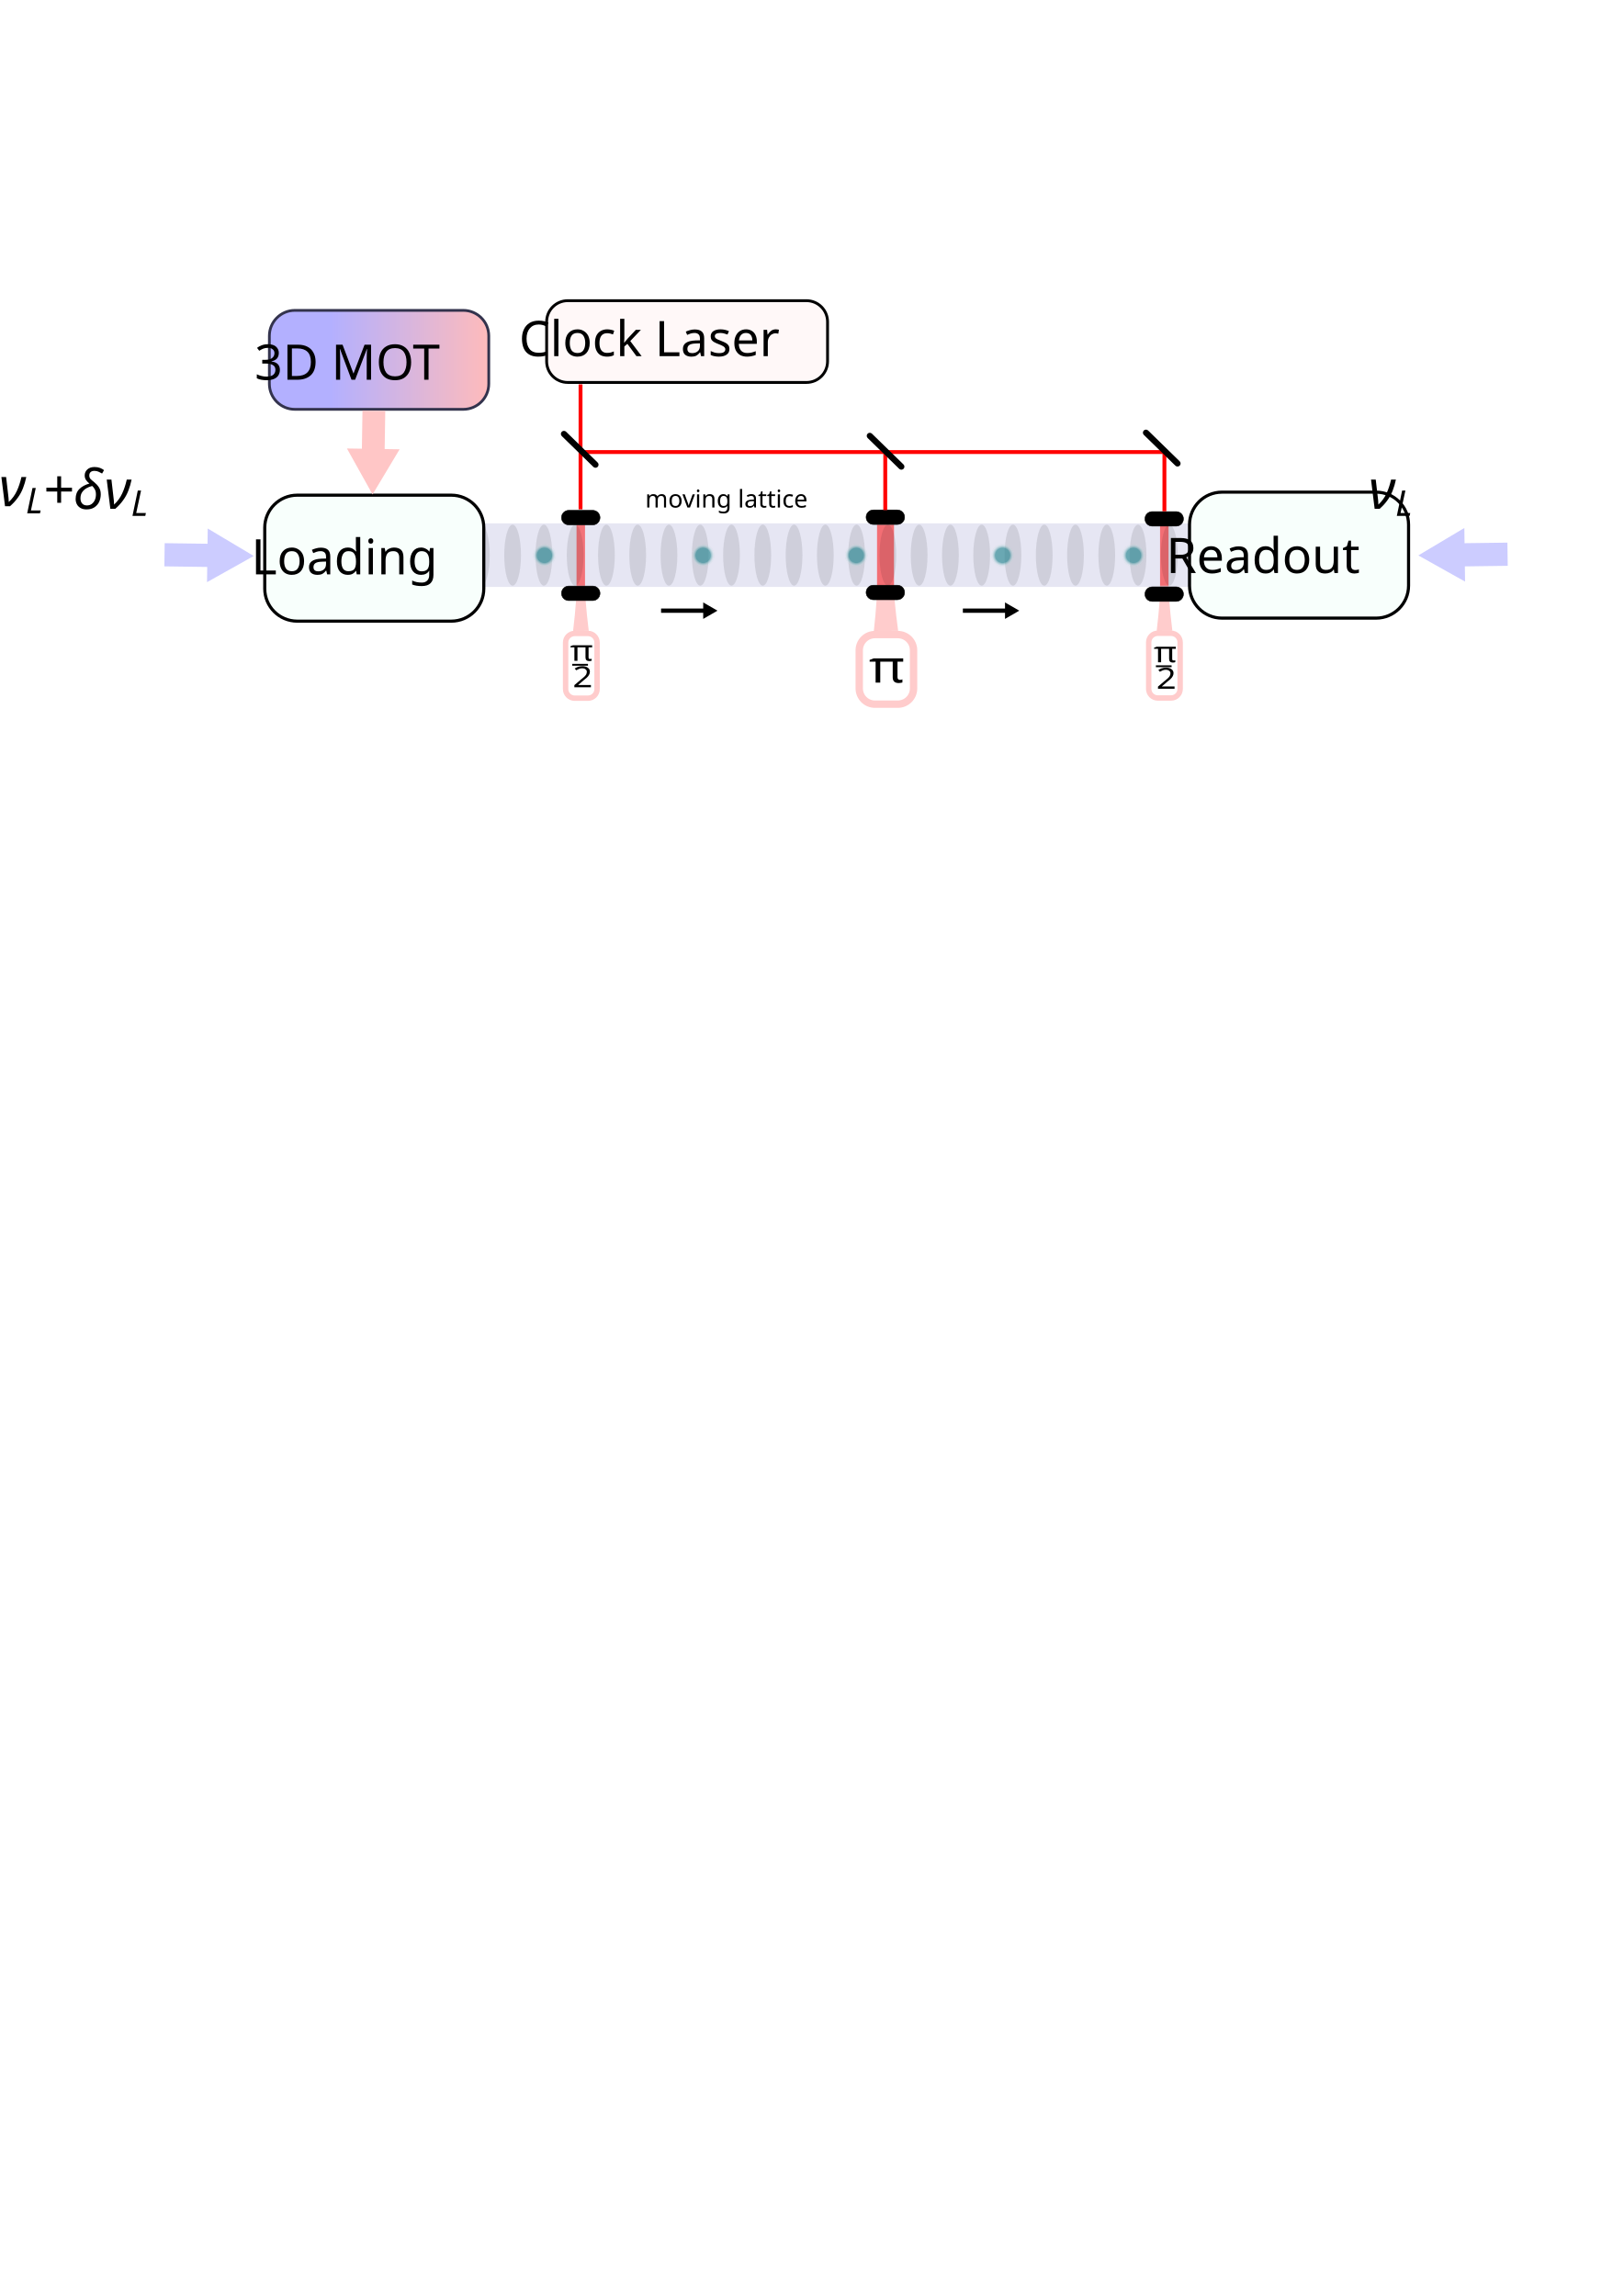
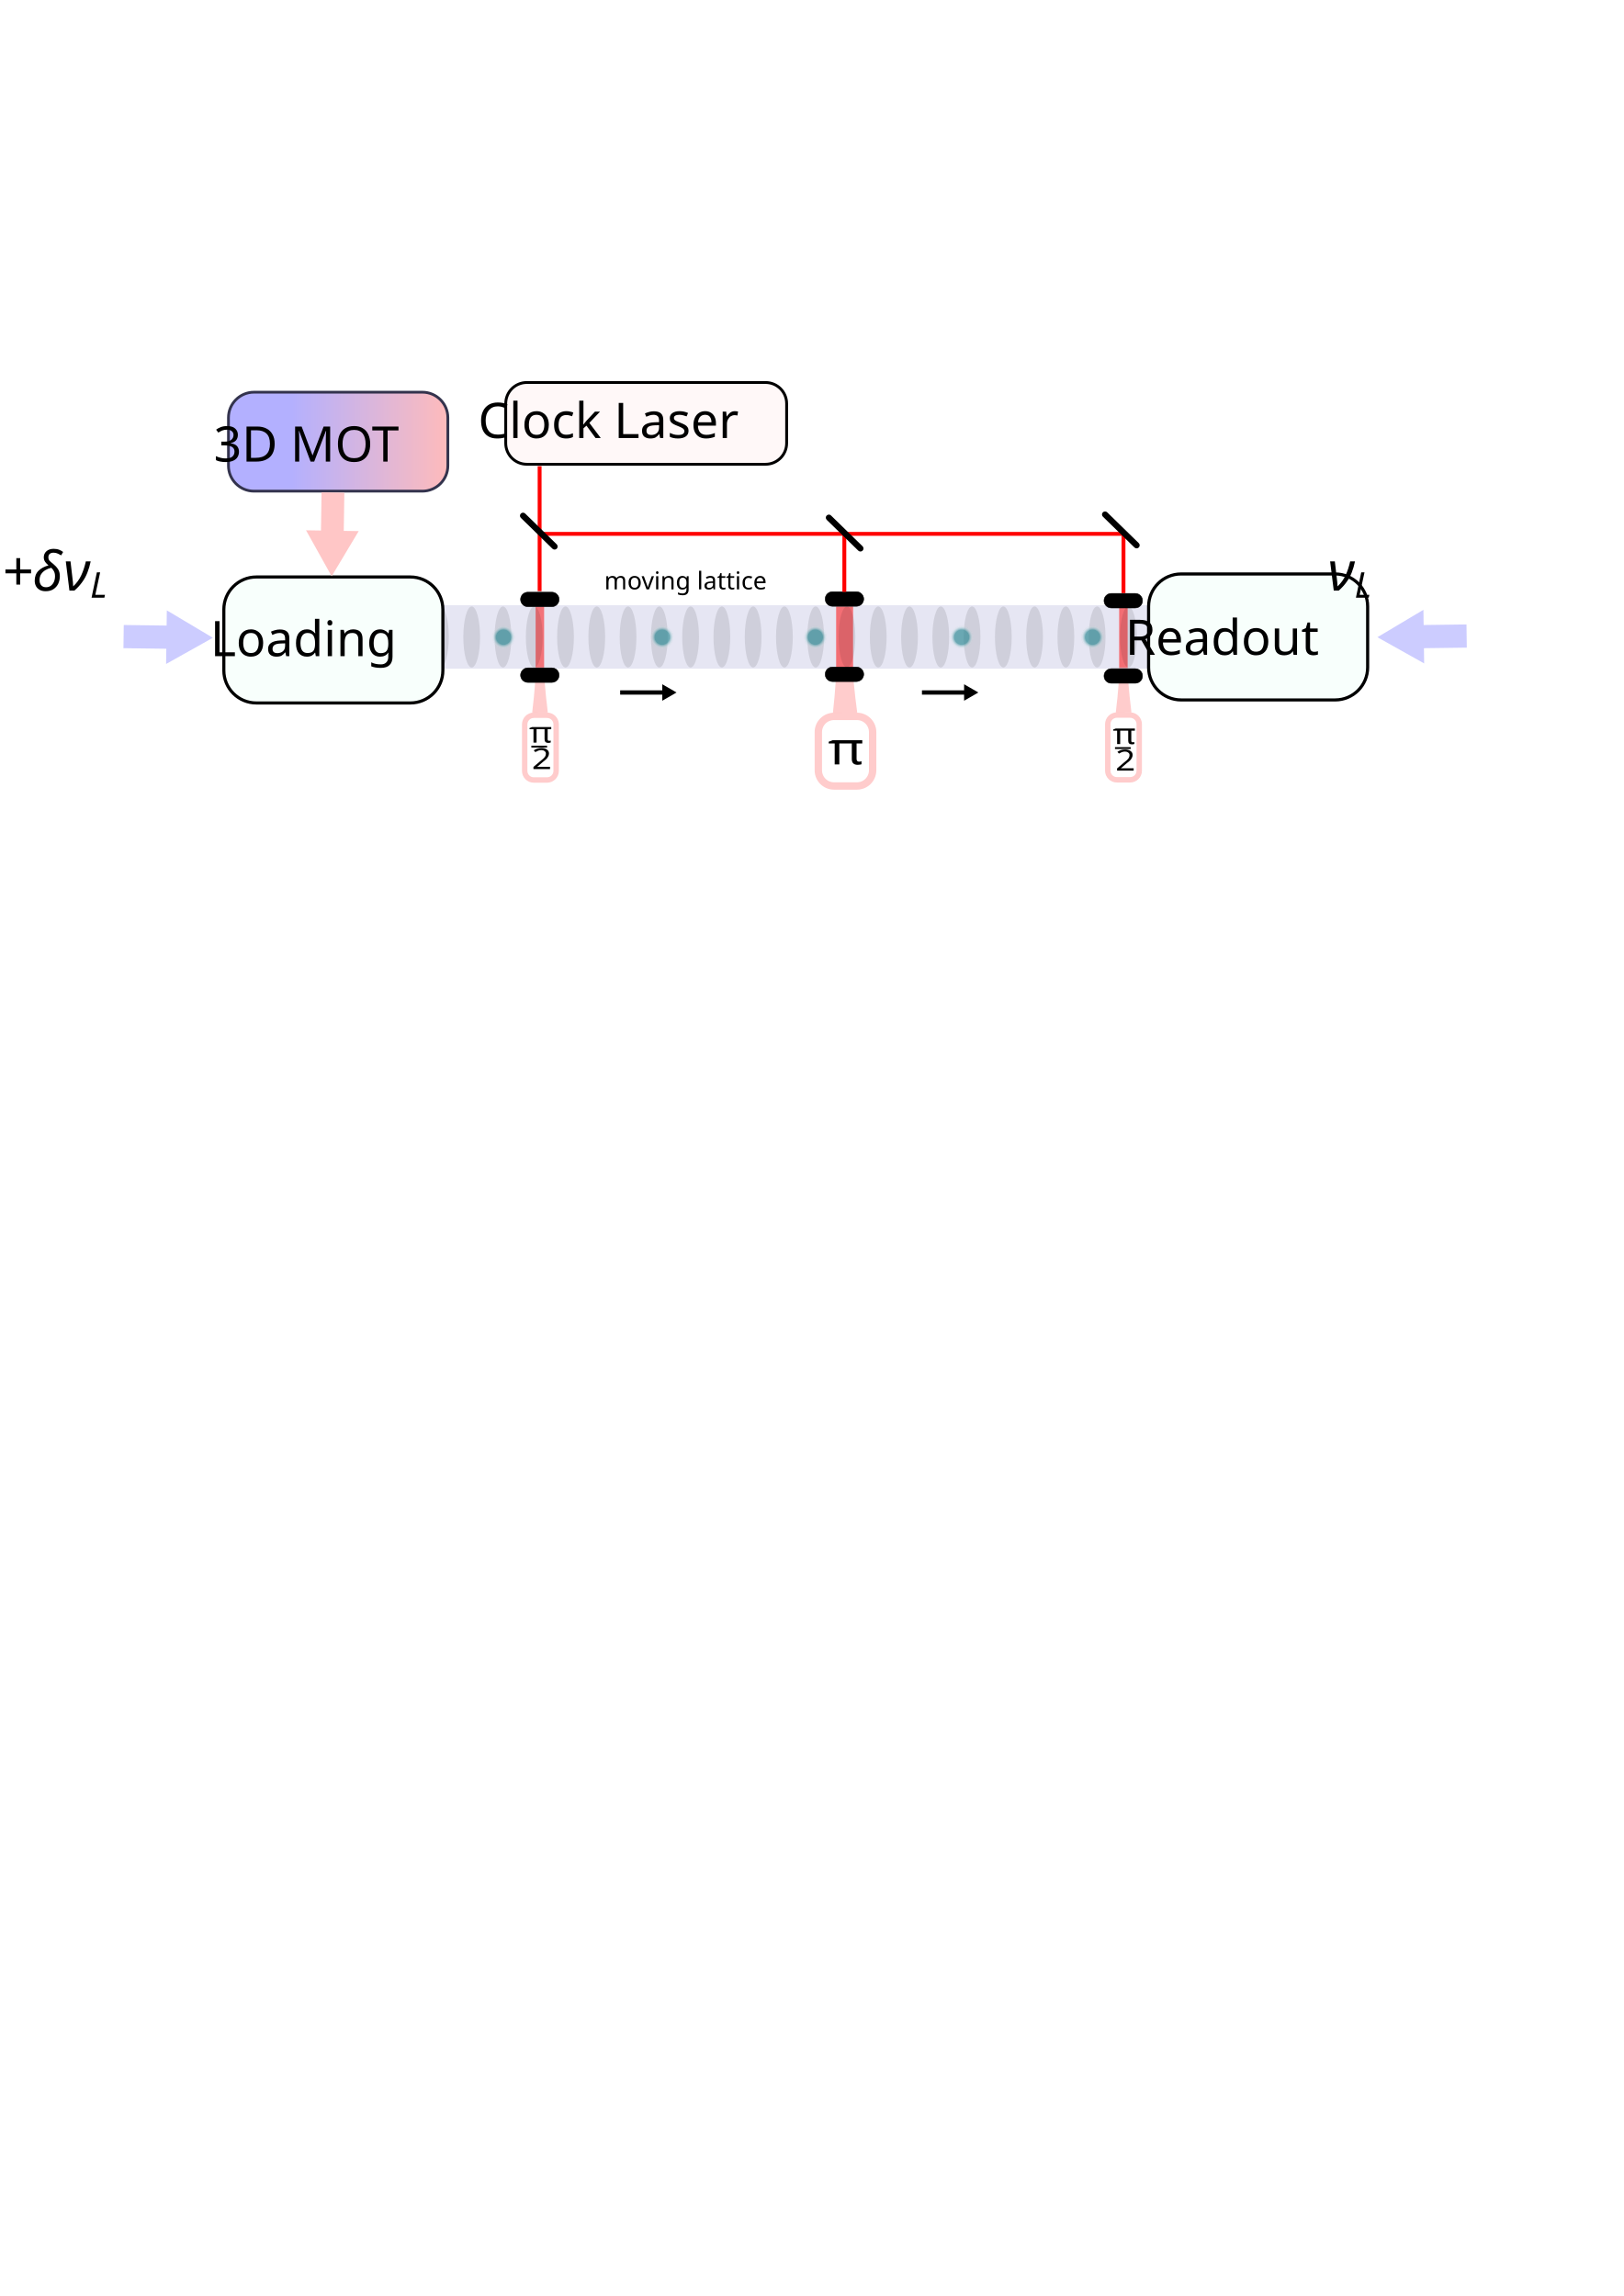
<svg xmlns="http://www.w3.org/2000/svg" xmlns:xlink="http://www.w3.org/1999/xlink" width="210mm" height="297mm" viewBox="0 0 210 297" version="1.1" id="svg5">
  <defs id="defs2">
    <linearGradient id="linearGradient31707">
      <stop style="stop-color:#b3b0ff;stop-opacity:1;" offset="0.281" id="stop31703" />
      <stop style="stop-color:#ffbbbb;stop-opacity:1;" offset="1" id="stop31705" />
    </linearGradient>
    <linearGradient id="linearGradient15000">
      <stop style="stop-color:#177f88;stop-opacity:1;" offset="0.6" id="stop14996" />
      <stop style="stop-color:#ffffff;stop-opacity:0;" offset="1" id="stop14998" />
    </linearGradient>
    <linearGradient id="linearGradient14309">
      <stop style="stop-color:#000000;stop-opacity:1;" offset="0.361" id="stop14305" />
      <stop style="stop-color:#000000;stop-opacity:0;" offset="1" id="stop14307" />
    </linearGradient>
    <rect x="765.411" y="363.884" width="62.739" height="54.373" id="rect14058" />
    <marker style="overflow:visible" id="marker1593-4" refX="0" refY="0" orient="auto-start-reverse" markerWidth="2" markerHeight="2.312" viewBox="0 0 5.324 6.155" preserveAspectRatio="xMidYMid">
      <path transform="scale(0.5)" style="fill:context-stroke;fill-rule:evenodd;stroke:context-stroke;stroke-width:1pt" d="M 5.77,0 -2.88,5 V -5 Z" id="path1591-9" />
    </marker>
    <marker style="overflow:visible" id="marker1593-4-5" refX="0" refY="0" orient="auto-start-reverse" markerWidth="2" markerHeight="2.312" viewBox="0 0 5.324 6.155" preserveAspectRatio="xMidYMid">
      <path transform="scale(0.5)" style="fill:context-stroke;fill-rule:evenodd;stroke:context-stroke;stroke-width:1pt" d="M 5.77,0 -2.88,5 V -5 Z" id="path1591-9-8" />
    </marker>
    <marker style="overflow:visible" id="marker1593-2-7" refX="0" refY="0" orient="auto-start-reverse" markerWidth="3.324" markerHeight="3.843" viewBox="0 0 5.324 6.155" preserveAspectRatio="xMidYMid">
      <path transform="scale(0.5)" style="fill:context-stroke;fill-rule:evenodd;stroke:context-stroke;stroke-width:1pt" d="M 5.77,0 -2.88,5 V -5 Z" id="path1591-4-1" />
    </marker>
    <marker style="overflow:visible" id="marker1593-2-7-3" refX="0" refY="0" orient="auto-start-reverse" markerWidth="3.324" markerHeight="3.843" viewBox="0 0 5.324 6.155" preserveAspectRatio="xMidYMid">
      <path transform="scale(0.5)" style="fill:context-stroke;fill-rule:evenodd;stroke:context-stroke;stroke-width:1pt" d="M 5.77,0 -2.88,5 V -5 Z" id="path1591-4-1-1" />
    </marker>
-     <radialGradient xlink:href="#linearGradient14309" id="radialGradient14311" cx="62.819" cy="116.049" fx="62.819" fy="116.049" r="9.037" gradientUnits="userSpaceOnUse" gradientTransform="matrix(0.166768,0,0,0.166768,59.9357,52.48295)" />
-     <radialGradient xlink:href="#linearGradient15000" id="radialGradient15002" cx="62.819" cy="116.049" fx="62.819" fy="116.049" r="9.321" gradientUnits="userSpaceOnUse" gradientTransform="matrix(0.166768,0,0,0.166768,59.9357,52.48295)" />
-     <radialGradient xlink:href="#linearGradient15000" id="radialGradient15002-5" cx="62.819" cy="116.049" fx="62.819" fy="116.049" r="9.321" gradientUnits="userSpaceOnUse" gradientTransform="matrix(0.166768,0,0,0.166768,136.1236,52.48295)" />
-     <radialGradient xlink:href="#linearGradient14309" id="radialGradient14311-0" cx="62.819" cy="116.049" fx="62.819" fy="116.049" r="9.037" gradientUnits="userSpaceOnUse" gradientTransform="matrix(0.166768,0,0,0.166768,136.1236,52.48295)" />
-     <radialGradient xlink:href="#linearGradient15000" id="radialGradient15002-7" cx="62.819" cy="116.049" fx="62.819" fy="116.049" r="9.321" gradientUnits="userSpaceOnUse" gradientTransform="matrix(0.166768,0,0,0.166768,119.192,52.48295)" />
-     <radialGradient xlink:href="#linearGradient14309" id="radialGradient14311-09" cx="62.819" cy="116.049" fx="62.819" fy="116.049" r="9.037" gradientUnits="userSpaceOnUse" gradientTransform="matrix(0.166768,0,0,0.166768,119.192,52.48295)" />
-     <radialGradient xlink:href="#linearGradient15000" id="radialGradient15002-7-4" cx="62.819" cy="116.049" fx="62.819" fy="116.049" r="9.321" gradientUnits="userSpaceOnUse" gradientTransform="matrix(0.166768,0,0,0.166768,100.2685,52.48295)" />
-     <radialGradient xlink:href="#linearGradient14309" id="radialGradient14311-09-0" cx="62.819" cy="116.049" fx="62.819" fy="116.049" r="9.037" gradientUnits="userSpaceOnUse" gradientTransform="matrix(0.166768,0,0,0.166768,100.2685,52.48295)" />
-     <radialGradient xlink:href="#linearGradient15000" id="radialGradient15002-7-5" cx="62.819" cy="116.049" fx="62.819" fy="116.049" r="9.321" gradientUnits="userSpaceOnUse" gradientTransform="matrix(0.166768,0,0,0.166768,80.45967,52.48295)" />
-     <radialGradient xlink:href="#linearGradient14309" id="radialGradient14311-09-9" cx="62.819" cy="116.049" fx="62.819" fy="116.049" r="9.037" gradientUnits="userSpaceOnUse" gradientTransform="matrix(0.166768,0,0,0.166768,80.45967,52.48295)" />
+     <radialGradient xlink:href="#linearGradient14309" id="radialGradient14311" cx="62.819" cy="116.049" fx="62.819" fy="116.049" r="9.037" gradientUnits="userSpaceOnUse" gradientTransform="matrix(0.166768,0,0,0.166768,54.64403,63.06628)" />
+     <radialGradient xlink:href="#linearGradient15000" id="radialGradient15002" cx="62.819" cy="116.049" fx="62.819" fy="116.049" r="9.321" gradientUnits="userSpaceOnUse" gradientTransform="matrix(0.166768,0,0,0.166768,54.64403,63.06628)" />
+     <radialGradient xlink:href="#linearGradient15000" id="radialGradient15002-5" cx="62.819" cy="116.049" fx="62.819" fy="116.049" r="9.321" gradientUnits="userSpaceOnUse" gradientTransform="matrix(0.166768,0,0,0.166768,130.832,63.06628)" />
+     <radialGradient xlink:href="#linearGradient14309" id="radialGradient14311-0" cx="62.819" cy="116.049" fx="62.819" fy="116.049" r="9.037" gradientUnits="userSpaceOnUse" gradientTransform="matrix(0.166768,0,0,0.166768,130.832,63.06628)" />
+     <radialGradient xlink:href="#linearGradient15000" id="radialGradient15002-7" cx="62.819" cy="116.049" fx="62.819" fy="116.049" r="9.321" gradientUnits="userSpaceOnUse" gradientTransform="matrix(0.166768,0,0,0.166768,113.9004,63.06628)" />
+     <radialGradient xlink:href="#linearGradient14309" id="radialGradient14311-09" cx="62.819" cy="116.049" fx="62.819" fy="116.049" r="9.037" gradientUnits="userSpaceOnUse" gradientTransform="matrix(0.166768,0,0,0.166768,113.9004,63.06628)" />
+     <radialGradient xlink:href="#linearGradient15000" id="radialGradient15002-7-4" cx="62.819" cy="116.049" fx="62.819" fy="116.049" r="9.321" gradientUnits="userSpaceOnUse" gradientTransform="matrix(0.166768,0,0,0.166768,94.97683,63.06629)" />
+     <radialGradient xlink:href="#linearGradient14309" id="radialGradient14311-09-0" cx="62.819" cy="116.049" fx="62.819" fy="116.049" r="9.037" gradientUnits="userSpaceOnUse" gradientTransform="matrix(0.166768,0,0,0.166768,94.97683,63.06629)" />
+     <radialGradient xlink:href="#linearGradient15000" id="radialGradient15002-7-5" cx="62.819" cy="116.049" fx="62.819" fy="116.049" r="9.321" gradientUnits="userSpaceOnUse" gradientTransform="matrix(0.166768,0,0,0.166768,75.16801,63.06628)" />
+     <radialGradient xlink:href="#linearGradient14309" id="radialGradient14311-09-9" cx="62.819" cy="116.049" fx="62.819" fy="116.049" r="9.037" gradientUnits="userSpaceOnUse" gradientTransform="matrix(0.166768,0,0,0.166768,75.16801,63.06628)" />
    <marker style="overflow:visible" id="marker1593-4-5-3" refX="0" refY="0" orient="auto-start-reverse" markerWidth="2" markerHeight="2.312" viewBox="0 0 5.324 6.155" preserveAspectRatio="xMidYMid">
      <path transform="scale(0.5)" style="fill:context-stroke;fill-rule:evenodd;stroke:context-stroke;stroke-width:1pt" d="M 5.77,0 -2.88,5 V -5 Z" id="path1591-9-8-4" />
    </marker>
-     <linearGradient xlink:href="#linearGradient31707" id="linearGradient31641" x1="28.936" y1="57.998" x2="57.668" y2="57.998" gradientUnits="userSpaceOnUse" gradientTransform="translate(5.724676,-11.44935)" />
+     <linearGradient xlink:href="#linearGradient31707" id="linearGradient31641" x1="28.936" y1="57.998" x2="57.668" y2="57.998" gradientUnits="userSpaceOnUse" gradientTransform="translate(0.4330096,-0.8660191)" />
    <linearGradient gradientTransform="matrix(0.35,0,0,1,-117.1952,-14.3086)" y2="14.683" x2="350.087" y1="43.03" x1="350.087" gradientUnits="userSpaceOnUse" id="linearGradient3818">
      <stop id="stop3800" style="stop-color:#89A4B6" offset="0.006" />
      <stop id="stop3802" style="stop-color:#FFFFFF" offset="0.5" />
      <stop id="stop3804" style="stop-color:#89A4B6" offset="1" />
    </linearGradient>
  </defs>
  <g id="layer1">
-     <rect style="opacity:0.1;fill:#000080;stroke:#000080;stroke-width:8.056;stroke-linecap:round;stroke-dasharray:none" id="rect1009" width="0.163" height="101.305" x="71.732" y="-162.688" ry="0.087" transform="rotate(90)" />
-     <rect style="opacity:0.52;fill:#ff0000;stroke:none;stroke-width:0.081;stroke-linecap:round;stroke-dasharray:none" id="rect1215-2" width="7.896" height="1.097" x="67.865" y="-151.132" ry="0.009" transform="rotate(90)" />
-     <rect style="opacity:0.52;fill:#ff0000;stroke:none;stroke-width:0.115;stroke-linecap:round;stroke-dasharray:none" id="rect1215-3-82" width="7.896" height="2.193" x="67.865" y="-115.625" ry="0.018" transform="rotate(90)" />
-     <rect style="opacity:0.5;fill:#ff0000;stroke:none;stroke-width:0.081;stroke-linecap:round;stroke-dasharray:none" id="rect1215-3-8-0" width="7.896" height="1.097" x="67.865" y="-75.663" ry="0.009" transform="rotate(90)" />
-     <path style="fill:none;stroke:#000000;stroke-width:0.555;stroke-linecap:butt;stroke-linejoin:miter;stroke-dasharray:none;stroke-opacity:1;marker-end:url(#marker1593-2-7)" d="m 85.499,78.993 h 6.064" id="path1371-8-9" />
-     <path style="fill:none;stroke:#000000;stroke-width:0.555;stroke-linecap:butt;stroke-linejoin:miter;stroke-dasharray:none;stroke-opacity:1;marker-end:url(#marker1593-2-7-3)" d="m 124.532,78.993 h 6.064" id="path1371-8-9-1" />
-     <ellipse style="opacity:0.1;fill:none;stroke:none;stroke-width:0.555;stroke-linecap:round;stroke-dasharray:0.039, 10.796;stroke-dashoffset:0" id="path2630" cx="71.7" cy="-152.544" rx="3.568" ry="0.999" transform="rotate(90)" />
-     <g id="g2928" transform="matrix(0,0.4386791,-0.4386791,0,172.046,54.74942)">
+     <rect style="opacity:0.1;fill:#000080;stroke:#000080;stroke-width:8.056;stroke-linecap:round;stroke-dasharray:none" id="rect1009" width="0.163" height="101.305" x="82.315" y="-157.397" ry="0.087" transform="rotate(90)" />
+     <rect style="opacity:0.52;fill:#ff0000;stroke:none;stroke-width:0.081;stroke-linecap:round;stroke-dasharray:none" id="rect1215-2" width="7.896" height="1.097" x="78.448" y="-145.841" ry="0.009" transform="rotate(90)" />
+     <rect style="opacity:0.52;fill:#ff0000;stroke:none;stroke-width:0.115;stroke-linecap:round;stroke-dasharray:none" id="rect1215-3-82" width="7.896" height="2.193" x="78.448" y="-110.333" ry="0.018" transform="rotate(90)" />
+     <rect style="opacity:0.5;fill:#ff0000;stroke:none;stroke-width:0.081;stroke-linecap:round;stroke-dasharray:none" id="rect1215-3-8-0" width="7.896" height="1.097" x="78.448" y="-70.372" ry="0.009" transform="rotate(90)" />
+     <path style="fill:none;stroke:#000000;stroke-width:0.555;stroke-linecap:butt;stroke-linejoin:miter;stroke-dasharray:none;stroke-opacity:1;marker-end:url(#marker1593-2-7)" d="m 80.207,89.577 h 6.064" id="path1371-8-9" />
+     <path style="fill:none;stroke:#000000;stroke-width:0.555;stroke-linecap:butt;stroke-linejoin:miter;stroke-dasharray:none;stroke-opacity:1;marker-end:url(#marker1593-2-7-3)" d="m 119.241,89.577 h 6.064" id="path1371-8-9-1" />
+     <ellipse style="opacity:0.1;fill:none;stroke:none;stroke-width:0.555;stroke-linecap:round;stroke-dasharray:0.039, 10.796;stroke-dashoffset:0" id="path2630" cx="82.283" cy="-147.252" rx="3.568" ry="0.999" transform="rotate(90)" />
+     <g id="g2928" transform="matrix(0,0.4386791,-0.4386791,0,166.7544,65.33275)">
      <ellipse style="opacity:0.1;fill:#000000;stroke:none;stroke-width:1.718;stroke-linecap:round;stroke-dasharray:0.119, 33.422;stroke-dashoffset:0" id="path2634" cx="38.898" cy="38.227" rx="9" ry="2.472" />
      <ellipse style="opacity:0.1;fill:#000000;stroke:none;stroke-width:1.718;stroke-linecap:round;stroke-dasharray:0.119, 33.422;stroke-dashoffset:0" id="path2634-8" cx="38.898" cy="47.446" rx="9" ry="2.472" />
      <ellipse style="opacity:0.1;fill:#000000;stroke:none;stroke-width:1.718;stroke-linecap:round;stroke-dasharray:0.119, 33.422;stroke-dashoffset:0" id="path2634-5" cx="38.898" cy="56.666" rx="9" ry="2.472" />
      <ellipse style="opacity:0.1;fill:#000000;stroke:none;stroke-width:1.718;stroke-linecap:round;stroke-dasharray:0.119, 33.422;stroke-dashoffset:0" id="path2634-3" cx="38.898" cy="65.886" rx="9" ry="2.472" />
      <ellipse style="opacity:0.1;fill:#000000;stroke:none;stroke-width:1.718;stroke-linecap:round;stroke-dasharray:0.119, 33.422;stroke-dashoffset:0" id="path2634-8-0" cx="38.898" cy="75.106" rx="9" ry="2.472" />
      <ellipse style="opacity:0.1;fill:#000000;stroke:none;stroke-width:1.718;stroke-linecap:round;stroke-dasharray:0.119, 33.422;stroke-dashoffset:0" id="path2634-5-9" cx="38.898" cy="84.325" rx="9" ry="2.472" />
      <ellipse style="opacity:0.1;fill:#000000;stroke:none;stroke-width:1.718;stroke-linecap:round;stroke-dasharray:0.119, 33.422;stroke-dashoffset:0" id="path2634-3-0" cx="38.898" cy="93.545" rx="9" ry="2.472" />
      <ellipse style="opacity:0.1;fill:#000000;stroke:none;stroke-width:1.718;stroke-linecap:round;stroke-dasharray:0.119, 33.422;stroke-dashoffset:0" id="path2634-8-0-7" cx="38.898" cy="102.765" rx="9" ry="2.472" />
      <ellipse style="opacity:0.1;fill:#000000;stroke:none;stroke-width:1.718;stroke-linecap:round;stroke-dasharray:0.119, 33.422;stroke-dashoffset:0" id="path2634-5-9-6" cx="38.898" cy="111.984" rx="9" ry="2.472" />
      <ellipse style="opacity:0.1;fill:#000000;stroke:none;stroke-width:1.718;stroke-linecap:round;stroke-dasharray:0.119, 33.422;stroke-dashoffset:0" id="path2634-3-0-8" cx="38.898" cy="121.204" rx="9" ry="2.472" />
      <ellipse style="opacity:0.1;fill:#000000;stroke:none;stroke-width:1.718;stroke-linecap:round;stroke-dasharray:0.119, 33.422;stroke-dashoffset:0" id="path2634-8-0-7-3" cx="38.898" cy="130.424" rx="9" ry="2.472" />
      <ellipse style="opacity:0.1;fill:#000000;stroke:none;stroke-width:1.718;stroke-linecap:round;stroke-dasharray:0.119, 33.422;stroke-dashoffset:0" id="path2634-5-9-6-8" cx="38.898" cy="139.644" rx="9" ry="2.472" />
      <ellipse style="opacity:0.1;fill:#000000;stroke:none;stroke-width:1.718;stroke-linecap:round;stroke-dasharray:0.119, 33.422;stroke-dashoffset:0" id="path2634-3-0-8-6" cx="38.898" cy="148.863" rx="9" ry="2.472" />
      <ellipse style="opacity:0.1;fill:#000000;stroke:none;stroke-width:1.718;stroke-linecap:round;stroke-dasharray:0.119, 33.422;stroke-dashoffset:0" id="path2634-8-0-7-3-1" cx="38.898" cy="158.083" rx="9" ry="2.472" />
      <ellipse style="opacity:0.1;fill:#000000;stroke:none;stroke-width:1.718;stroke-linecap:round;stroke-dasharray:0.119, 33.422;stroke-dashoffset:0" id="path2634-5-9-6-8-9" cx="38.898" cy="167.303" rx="9" ry="2.472" />
      <ellipse style="opacity:0.1;fill:#000000;stroke:none;stroke-width:1.718;stroke-linecap:round;stroke-dasharray:0.119, 33.422;stroke-dashoffset:0" id="path2634-3-0-8-6-6" cx="38.898" cy="176.523" rx="9" ry="2.472" />
      <ellipse style="opacity:0.1;fill:#000000;stroke:none;stroke-width:1.718;stroke-linecap:round;stroke-dasharray:0.119, 33.422;stroke-dashoffset:0" id="path2634-8-0-7-3-1-7" cx="38.898" cy="185.742" rx="9" ry="2.472" />
      <ellipse style="opacity:0.1;fill:#000000;stroke:none;stroke-width:1.718;stroke-linecap:round;stroke-dasharray:0.119, 33.422;stroke-dashoffset:0" id="path2634-5-9-6-8-9-8" cx="38.898" cy="194.962" rx="9" ry="2.472" />
      <ellipse style="opacity:0.1;fill:#000000;stroke:none;stroke-width:1.718;stroke-linecap:round;stroke-dasharray:0.119, 33.422;stroke-dashoffset:0" id="path2634-3-0-8-6-6-9" cx="38.898" cy="204.182" rx="9" ry="2.472" />
      <ellipse style="opacity:0.1;fill:#000000;stroke:none;stroke-width:1.718;stroke-linecap:round;stroke-dasharray:0.119, 33.422;stroke-dashoffset:0" id="path2634-8-0-7-3-1-7-7" cx="38.898" cy="213.402" rx="9" ry="2.472" />
      <ellipse style="opacity:0.1;fill:#000000;stroke:none;stroke-width:1.718;stroke-linecap:round;stroke-dasharray:0.119, 33.422;stroke-dashoffset:0" id="path2634-5-9-6-8-9-8-5" cx="38.898" cy="222.621" rx="9" ry="2.472" />
      <ellipse style="opacity:0.1;fill:#000000;stroke:none;stroke-width:1.718;stroke-linecap:round;stroke-dasharray:0.119, 33.422;stroke-dashoffset:0" id="path2634-3-0-8-6-6-9-5" cx="38.898" cy="231.841" rx="9" ry="2.472" />
      <ellipse style="opacity:0.1;fill:#000000;stroke:none;stroke-width:1.718;stroke-linecap:round;stroke-dasharray:0.119, 33.422;stroke-dashoffset:0" id="path2634-8-0-7-3-1-7-7-2" cx="38.898" cy="241.061" rx="9" ry="2.472" />
      <ellipse style="opacity:0.1;fill:#000000;stroke:none;stroke-width:1.718;stroke-linecap:round;stroke-dasharray:0.119, 33.422;stroke-dashoffset:0" id="path2634-5-9-6-8-9-8-5-4" cx="38.898" cy="250.28" rx="9" ry="2.472" />
    </g>
-     <path style="opacity:0.2;fill:#ff0000;stroke-width:0.439" d="m 75.663,75.756 c 8.7e-4,0.002 0.007,0.005 0.014,0.578 0.019,1.706 0.466,5.25 0.466,5.25 l -2.021,0.014 c 0,0 0.436,-3.553 0.434,-5.264 0.008,-0.49 -0.001,-0.577 -0.001,-0.577 z" id="path3044" />
-     <path style="opacity:0.2;fill:#ff0000;stroke-width:0.439" d="m 151.143,75.735 c 8.8e-4,0.002 0.007,0.005 0.014,0.578 0.019,1.706 0.466,5.25 0.466,5.25 l -2.021,0.014 c 0,0 0.436,-3.553 0.434,-5.264 0.008,-0.49 -0.001,-0.577 -0.001,-0.577 z" id="path3044-3" />
-     <path style="opacity:0.2;fill:#ff0000;stroke-width:0.617" d="m 115.602,75.772 c 0.002,0.002 0.014,0.005 0.027,0.578 0.039,1.706 0.532,5.25 0.532,5.25 l -3.144,0.014 c 0,0 0.4,-3.553 0.396,-5.264 0.016,-0.49 -0.002,-0.577 -0.002,-0.577 z" id="path3044-3-9" />
-     <rect style="fill:#f8fffc;fill-opacity:1;stroke:#000000;stroke-width:0.402;stroke-linecap:round;stroke-opacity:1" id="rect2421" width="28.329" height="16.296" x="34.241" y="64.053" ry="4.201" />
-     <rect style="fill:#fff8f8;fill-opacity:1;stroke:#000000;stroke-width:0.367;stroke-linecap:round;stroke-opacity:1" id="rect2421-59" width="36.332" height="10.577" x="70.699" y="38.895" ry="2.727" />
-     <rect style="opacity:1;fill:url(#linearGradient31641);fill-opacity:1;fill-rule:evenodd;stroke:#33334d;stroke-width:0.356;stroke-linecap:round;stroke-opacity:1" id="rect2421-3" width="28.375" height="12.801" x="34.839" y="40.148" ry="3.3" />
-     <text xml:space="preserve" style="font-size:6.35px;line-height:0.373px;font-family:'Fira Sans';-inkscape-font-specification:'Fira Sans';stroke-width:0.265" x="48.679" y="74.294" id="text2876">
-       <tspan id="tspan2874" style="font-size:6.35px;text-align:center;text-anchor:middle;stroke-width:0.265" x="48.679" y="74.294">Loading</tspan>
+     <path style="opacity:0.2;fill:#ff0000;stroke-width:0.439" d="m 70.371,86.34 c 8.7e-4,0.002 0.007,0.005 0.014,0.578 0.019,1.706 0.466,5.25 0.466,5.25 l -2.021,0.014 c 0,0 0.436,-3.553 0.434,-5.264 0.008,-0.49 -10e-4,-0.577 -10e-4,-0.577 z" id="path3044" />
+     <path style="opacity:0.2;fill:#ff0000;stroke-width:0.439" d="m 145.852,86.319 c 8.8e-4,0.002 0.007,0.005 0.014,0.578 0.019,1.706 0.466,5.25 0.466,5.25 l -2.021,0.014 c 0,0 0.436,-3.553 0.434,-5.264 0.008,-0.49 -0.001,-0.577 -0.001,-0.577 z" id="path3044-3" />
+     <path style="opacity:0.2;fill:#ff0000;stroke-width:0.617" d="m 110.311,86.356 c 0.002,0.002 0.014,0.005 0.027,0.578 0.039,1.706 0.532,5.25 0.532,5.25 l -3.144,0.014 c 0,0 0.4,-3.553 0.396,-5.264 0.016,-0.49 -0.002,-0.577 -0.002,-0.577 z" id="path3044-3-9" />
+     <rect style="fill:#f8fffc;fill-opacity:1;stroke:#000000;stroke-width:0.402;stroke-linecap:round;stroke-opacity:1" id="rect2421" width="28.329" height="16.296" x="28.949" y="74.636" ry="4.201" />
+     <rect style="fill:#fff8f8;fill-opacity:1;stroke:#000000;stroke-width:0.367;stroke-linecap:round;stroke-opacity:1" id="rect2421-59" width="36.332" height="10.577" x="65.407" y="49.478" ry="2.727" />
+     <rect style="opacity:1;fill:url(#linearGradient31641);fill-opacity:1;fill-rule:evenodd;stroke:#33334d;stroke-width:0.356;stroke-linecap:round;stroke-opacity:1" id="rect2421-3" width="28.375" height="12.801" x="29.548" y="50.732" ry="3.3" />
+     <text xml:space="preserve" style="font-size:6.35px;line-height:0.373px;font-family:'Fira Sans';-inkscape-font-specification:'Fira Sans';stroke-width:0.265" x="43.387" y="84.878" id="text2876">
+       <tspan id="tspan2874" style="font-size:6.35px;text-align:center;text-anchor:middle;stroke-width:0.265" x="43.387" y="84.878">Loading</tspan>
    </text>
-     <text xml:space="preserve" style="font-size:6.35px;line-height:0.373px;font-family:'Fira Sans';-inkscape-font-specification:'Fira Sans';stroke-width:0.265" x="49.049" y="49.121" id="text2876-7">
-       <tspan id="tspan2874-0" style="font-size:6.35px;text-align:center;text-anchor:middle;stroke-width:0.265" x="49.049" y="49.121">3D MOT</tspan>
+     <text xml:space="preserve" style="font-size:6.35px;line-height:0.373px;font-family:'Fira Sans';-inkscape-font-specification:'Fira Sans';stroke-width:0.265" x="43.757" y="59.705" id="text2876-7">
+       <tspan id="tspan2874-0" style="font-size:6.35px;text-align:center;text-anchor:middle;stroke-width:0.265" x="43.757" y="59.705">3D MOT</tspan>
    </text>
-     <rect style="fill:#f8fffc;fill-opacity:1;stroke:#000000;stroke-width:0.402;stroke-linecap:round;stroke-opacity:1" id="rect2421-5" width="28.329" height="16.296" x="153.845" y="63.662" ry="4.201" />
-     <text xml:space="preserve" style="font-size:6.35px;line-height:0.373px;font-family:'Fira Sans';-inkscape-font-specification:'Fira Sans';stroke-width:0.265" x="167.484" y="74.125" id="text2876-3">
-       <tspan id="tspan2874-2" style="font-size:6.35px;text-align:center;text-anchor:middle;stroke-width:0.265" x="167.484" y="74.125">Readout</tspan>
+     <rect style="fill:#f8fffc;fill-opacity:1;stroke:#000000;stroke-width:0.402;stroke-linecap:round;stroke-opacity:1" id="rect2421-5" width="28.329" height="16.296" x="148.554" y="74.245" ry="4.201" />
+     <text xml:space="preserve" style="font-size:6.35px;line-height:0.373px;font-family:'Fira Sans';-inkscape-font-specification:'Fira Sans';stroke-width:0.265" x="162.192" y="84.708" id="text2876-3">
+       <tspan id="tspan2874-2" style="font-size:6.35px;text-align:center;text-anchor:middle;stroke-width:0.265" x="162.192" y="84.708">Readout</tspan>
    </text>
-     <text xml:space="preserve" style="font-size:3.175px;line-height:0.187px;font-family:'Fira Sans';-inkscape-font-specification:'Fira Sans';stroke-width:0.132" x="96.018" y="65.65" id="text2876-3-93">
-       <tspan id="tspan2874-2-8" style="font-size:3.175px;text-align:center;text-anchor:middle;stroke-width:0.132" x="96.018" y="65.65">moving lattice</tspan>
+     <text xml:space="preserve" style="font-size:3.175px;line-height:0.187px;font-family:'Fira Sans';-inkscape-font-specification:'Fira Sans';stroke-width:0.132" x="90.727" y="76.234" id="text2876-3-93">
+       <tspan id="tspan2874-2-8" style="font-size:3.175px;text-align:center;text-anchor:middle;stroke-width:0.132" x="90.727" y="76.234">moving lattice</tspan>
    </text>
-     <text xml:space="preserve" style="font-size:6.35px;line-height:0.373px;font-family:'Fira Sans';-inkscape-font-specification:'Fira Sans';stroke-width:0.265" x="88.105" y="46.07" id="text2876-3-9">
-       <tspan id="tspan2874-2-7" style="font-size:6.35px;text-align:center;text-anchor:middle;stroke-width:0.265" x="88.105" y="46.07">Clock Laser</tspan>
+     <text xml:space="preserve" style="font-size:6.35px;line-height:0.373px;font-family:'Fira Sans';-inkscape-font-specification:'Fira Sans';stroke-width:0.265" x="82.813" y="56.654" id="text2876-3-9">
+       <tspan id="tspan2874-2-7" style="font-size:6.35px;text-align:center;text-anchor:middle;stroke-width:0.265" x="82.813" y="56.654">Clock Laser</tspan>
    </text>
    <text xml:space="preserve" transform="matrix(0.2645833,0,0,0.2645833,0,5e-6)" id="text14056" style="font-size:13.333px;line-height:0.784px;font-family:'Fira Sans';-inkscape-font-specification:'Fira Sans';white-space:pre;shape-inside:url(#rect14058);display:inline" />
-     <text xml:space="preserve" style="font-size:7.056px;line-height:0.415px;font-family:'Fira Sans';-inkscape-font-specification:'Fira Sans';stroke-width:1.058" x="190.824" y="65.817" id="text2876-7-9">
-       <tspan id="tspan2874-8-8" style="font-style:italic;text-align:center;baseline-shift:baseline;text-anchor:middle;stroke-width:1.058" x="190.824" y="65.817">ν<tspan style="font-size:65%;baseline-shift:sub" id="tspan7524">L</tspan>
+     <text xml:space="preserve" style="font-size:7.056px;line-height:0.415px;font-family:'Fira Sans';-inkscape-font-specification:'Fira Sans';stroke-width:1.058" x="185.532" y="76.4" id="text2876-7-9">
+       <tspan id="tspan2874-8-8" style="font-style:italic;text-align:center;baseline-shift:baseline;text-anchor:middle;stroke-width:1.058" x="185.532" y="76.4">ν<tspan style="font-size:65%;baseline-shift:sub" id="tspan7524">L</tspan>
      </tspan>
    </text>
-     <g id="g13130" transform="translate(-117.4324,-82.22664)">
+     <g id="g13130" transform="translate(-122.7241,-71.6433)">
      <text xml:space="preserve" style="font-size:7.056px;line-height:0.415px;font-family:'Fira Sans';-inkscape-font-specification:'Fira Sans';stroke-width:1.058" x="134.787" y="147.711" id="text2876-7-9-0">
        <tspan id="tspan2874-8-8-0" style="font-style:italic;text-align:center;baseline-shift:baseline;text-anchor:middle;stroke-width:1.058" x="135.381" y="147.711">ν<tspan style="font-size:65%;baseline-shift:sub" id="tspan7524-9">L </tspan>
        </tspan>
      </text>
      <text xml:space="preserve" style="font-size:7.056px;line-height:0.415px;font-family:'Fira Sans';-inkscape-font-specification:'Fira Sans';stroke-width:1.058" x="144.425" y="148.043" id="text2876-7-9-0-9">
        <tspan id="tspan2874-8-8-0-4" style="font-style:italic;text-align:center;baseline-shift:baseline;text-anchor:middle;stroke-width:1.058" x="145.019" y="148.043">+δν<tspan style="font-size:65%;baseline-shift:sub" id="tspan7524-9-1">L </tspan>
        </tspan>
      </text>
    </g>
-     <path style="opacity:0.2;fill:#0000ff;stroke:#0000ff;stroke-width:3;stroke-linecap:butt;stroke-linejoin:miter;stroke-dasharray:none;stroke-dashoffset:0;stroke-opacity:1;marker-start:url(#marker1593-4)" d="m 187.438,71.792 7.541,-0.101" id="path3932-1" />
-     <path style="opacity:0.2;fill:#0000ff;stroke:#0000ff;stroke-width:3;stroke-linecap:butt;stroke-linejoin:miter;stroke-dasharray:none;stroke-dashoffset:0;stroke-opacity:1;marker-start:url(#marker1593-4-5)" d="m 28.819,71.864 -7.541,-0.101" id="path3932-1-2" />
-     <path style="opacity:1;fill:#ffa7a7;fill-opacity:1;stroke:#ffc6c6;stroke-width:2.947;stroke-linecap:butt;stroke-linejoin:miter;stroke-dasharray:none;stroke-dashoffset:0;stroke-opacity:1;marker-start:url(#marker1593-4-5-3)" d="M 48.247,60.029 48.354,53.125" id="path3932-1-2-8" />
-     <rect style="opacity:0.2;fill:none;fill-opacity:1;stroke:#ff0000;stroke-width:0.7;stroke-linecap:round;stroke-dasharray:none;stroke-dashoffset:0;stroke-opacity:1" id="rect13566" width="8.373" height="4.069" x="81.915" y="-152.634" ry="1.177" transform="rotate(90)" />
-     <g id="g13965" transform="matrix(1.28706,0,0,1.28706,-14.21207,-39.40614)">
+     <path style="opacity:0.2;fill:#0000ff;stroke:#0000ff;stroke-width:3;stroke-linecap:butt;stroke-linejoin:miter;stroke-dasharray:none;stroke-dashoffset:0;stroke-opacity:1;marker-start:url(#marker1593-4)" d="m 182.146,82.375 7.541,-0.101" id="path3932-1" />
+     <path style="opacity:0.2;fill:#0000ff;stroke:#0000ff;stroke-width:3;stroke-linecap:butt;stroke-linejoin:miter;stroke-dasharray:none;stroke-dashoffset:0;stroke-opacity:1;marker-start:url(#marker1593-4-5)" d="m 23.527,82.447 -7.541,-0.101" id="path3932-1-2" />
+     <path style="opacity:1;fill:#ffa7a7;fill-opacity:1;stroke:#ffc6c6;stroke-width:2.947;stroke-linecap:butt;stroke-linejoin:miter;stroke-dasharray:none;stroke-dashoffset:0;stroke-opacity:1;marker-start:url(#marker1593-4-5-3)" d="m 42.956,70.612 0.106,-6.904" id="path3932-1-2-8" />
+     <rect style="opacity:0.2;fill:none;fill-opacity:1;stroke:#ff0000;stroke-width:0.7;stroke-linecap:round;stroke-dasharray:none;stroke-dashoffset:0;stroke-opacity:1" id="rect13566" width="8.373" height="4.069" x="92.499" y="-147.342" ry="1.177" transform="rotate(90)" />
+     <g id="g13965" transform="matrix(1.28706,0,0,1.28706,-19.50373,-28.82281)">
      <text xml:space="preserve" style="font-size:3.213px;line-height:0.189px;font-family:'Fira Sans';-inkscape-font-specification:'Fira Sans';stroke-width:0.241" x="62.237" y="106.537" id="text13512-6" transform="scale(1.097933,0.9108021)">
        <tspan id="tspan13510-4" style="stroke-width:0.241" x="62.237" y="106.537">π</tspan>
      </text>
      <text xml:space="preserve" style="font-size:3.213px;line-height:0.189px;font-family:'Fira Sans';-inkscape-font-specification:'Fira Sans';stroke-width:0.241" x="62.432" y="106.575" id="text13512-6-0" transform="scale(1.097933,0.9108021)">
        <tspan id="tspan13510-4-5" style="stroke-width:0.241" x="62.432" y="106.575">_</tspan>
      </text>
      <text xml:space="preserve" style="font-size:3.213px;line-height:0.189px;font-family:'Fira Sans';-inkscape-font-specification:'Fira Sans';stroke-width:0.241" x="62.467" y="109.453" id="text13512-6-8" transform="scale(1.097933,0.9108021)">
        <tspan id="tspan13510-4-0" style="stroke-width:0.241" x="62.467" y="109.453">2</tspan>
      </text>
    </g>
-     <g id="g13965-8" transform="matrix(1.28706,0,0,1.28706,61.27184,-39.21557)">
+     <g id="g13965-8" transform="matrix(1.28706,0,0,1.28706,55.98017,-28.63223)">
      <text xml:space="preserve" style="font-size:3.213px;line-height:0.189px;font-family:'Fira Sans';-inkscape-font-specification:'Fira Sans';stroke-width:0.241" x="62.237" y="106.537" id="text13512-6-06" transform="scale(1.097933,0.9108021)">
        <tspan id="tspan13510-4-57" style="stroke-width:0.241" x="62.237" y="106.537">π</tspan>
      </text>
      <text xml:space="preserve" style="font-size:3.213px;line-height:0.189px;font-family:'Fira Sans';-inkscape-font-specification:'Fira Sans';stroke-width:0.241" x="62.432" y="106.575" id="text13512-6-0-3" transform="scale(1.097933,0.9108021)">
        <tspan id="tspan13510-4-5-4" style="stroke-width:0.241" x="62.432" y="106.575">_</tspan>
      </text>
      <text xml:space="preserve" style="font-size:3.213px;line-height:0.189px;font-family:'Fira Sans';-inkscape-font-specification:'Fira Sans';stroke-width:0.241" x="62.467" y="109.453" id="text13512-6-8-3" transform="scale(1.097933,0.9108021)">
        <tspan id="tspan13510-4-0-0" style="stroke-width:0.241" x="62.467" y="109.453">2</tspan>
      </text>
    </g>
-     <rect style="opacity:0.2;fill:none;fill-opacity:1;stroke:#ff0000;stroke-width:0.7;stroke-linecap:round;stroke-dasharray:none;stroke-dashoffset:0;stroke-opacity:1" id="rect13566-7" width="8.373" height="4.069" x="81.941" y="-77.221" ry="1.177" transform="rotate(90)" />
-     <text xml:space="preserve" style="font-size:6.426px;line-height:0.378px;font-family:'Fira Sans';-inkscape-font-specification:'Fira Sans';stroke-width:0.482" x="102.362" y="96.944" id="text13512-8" transform="scale(1.097933,0.9108021)">
-       <tspan id="tspan13510-40" style="stroke-width:0.482" x="102.362" y="96.944">π</tspan>
+     <rect style="opacity:0.2;fill:none;fill-opacity:1;stroke:#ff0000;stroke-width:0.7;stroke-linecap:round;stroke-dasharray:none;stroke-dashoffset:0;stroke-opacity:1" id="rect13566-7" width="8.373" height="4.069" x="92.524" y="-71.929" ry="1.177" transform="rotate(90)" />
+     <text xml:space="preserve" style="font-size:6.426px;line-height:0.378px;font-family:'Fira Sans';-inkscape-font-specification:'Fira Sans';stroke-width:0.482" x="97.542" y="108.564" id="text13512-8" transform="scale(1.097933,0.9108021)">
+       <tspan id="tspan13510-40" style="stroke-width:0.482" x="97.542" y="108.564">π</tspan>
    </text>
-     <rect style="opacity:0.2;fill:none;fill-opacity:1;stroke:#ff0000;stroke-width:0.954;stroke-linecap:round;stroke-dasharray:none;stroke-dashoffset:0;stroke-opacity:1" id="rect13566-0" width="9.004" height="7.024" x="82.085" y="-118.154" ry="2.031" transform="rotate(90)" />
-     <circle style="opacity:0.6;fill:url(#radialGradient15002);fill-opacity:1;stroke:url(#radialGradient14311);stroke-width:0.095;stroke-linecap:round;stroke-dasharray:none;stroke-dashoffset:0;stroke-opacity:1" id="path14228" cx="70.412" cy="71.836" r="1.507" />
-     <circle style="opacity:0.6;fill:url(#radialGradient15002-7);fill-opacity:1;stroke:url(#radialGradient14311-09);stroke-width:0.095;stroke-linecap:round;stroke-dasharray:none;stroke-dashoffset:0;stroke-opacity:1" id="path14228-7" cx="129.668" cy="71.836" r="1.507" />
-     <circle style="opacity:0.6;fill:url(#radialGradient15002-7-5);fill-opacity:1;stroke:url(#radialGradient14311-09-9);stroke-width:0.095;stroke-linecap:round;stroke-dasharray:none;stroke-dashoffset:0;stroke-opacity:1" id="path14228-7-40" cx="90.936" cy="71.836" r="1.507" />
-     <circle style="opacity:0.6;fill:url(#radialGradient15002-7-4);fill-opacity:1;stroke:url(#radialGradient14311-09-0);stroke-width:0.095;stroke-linecap:round;stroke-dasharray:none;stroke-dashoffset:0;stroke-opacity:1" id="path14228-7-4" cx="110.745" cy="71.836" r="1.507" />
-     <circle style="opacity:0.6;fill:url(#radialGradient15002-5);fill-opacity:1;stroke:url(#radialGradient14311-0);stroke-width:0.095;stroke-linecap:round;stroke-dasharray:none;stroke-dashoffset:0;stroke-opacity:1" id="path14228-3" cx="146.6" cy="71.836" r="1.507" />
+     <rect style="opacity:0.2;fill:none;fill-opacity:1;stroke:#ff0000;stroke-width:0.954;stroke-linecap:round;stroke-dasharray:none;stroke-dashoffset:0;stroke-opacity:1" id="rect13566-0" width="9.004" height="7.024" x="92.668" y="-112.862" ry="2.031" transform="rotate(90)" />
+     <circle style="opacity:0.6;fill:url(#radialGradient15002);fill-opacity:1;stroke:url(#radialGradient14311);stroke-width:0.095;stroke-linecap:round;stroke-dasharray:none;stroke-dashoffset:0;stroke-opacity:1" id="path14228" cx="65.12" cy="82.419" r="1.507" />
+     <circle style="opacity:0.6;fill:url(#radialGradient15002-7);fill-opacity:1;stroke:url(#radialGradient14311-09);stroke-width:0.095;stroke-linecap:round;stroke-dasharray:none;stroke-dashoffset:0;stroke-opacity:1" id="path14228-7" cx="124.377" cy="82.419" r="1.507" />
+     <circle style="opacity:0.6;fill:url(#radialGradient15002-7-5);fill-opacity:1;stroke:url(#radialGradient14311-09-9);stroke-width:0.095;stroke-linecap:round;stroke-dasharray:none;stroke-dashoffset:0;stroke-opacity:1" id="path14228-7-40" cx="85.644" cy="82.419" r="1.507" />
+     <circle style="opacity:0.6;fill:url(#radialGradient15002-7-4);fill-opacity:1;stroke:url(#radialGradient14311-09-0);stroke-width:0.095;stroke-linecap:round;stroke-dasharray:none;stroke-dashoffset:0;stroke-opacity:1" id="path14228-7-4" cx="105.453" cy="82.419" r="1.507" />
+     <circle style="opacity:0.6;fill:url(#radialGradient15002-5);fill-opacity:1;stroke:url(#radialGradient14311-0);stroke-width:0.095;stroke-linecap:round;stroke-dasharray:none;stroke-dashoffset:0;stroke-opacity:1" id="path14228-3" cx="141.308" cy="82.419" r="1.507" />
    <text xml:space="preserve" style="font-size:3.528px;line-height:0.207px;font-family:'Fira Sans';-inkscape-font-specification:'Fira Sans';stroke-width:0.265" x="79.899" y="48.249" id="text51716">
      <tspan id="tspan51714" style="stroke-width:0.265" x="79.899" y="48.249" />
    </text>
-     <rect style="opacity:1;fill:#000000;fill-opacity:1;fill-rule:evenodd;stroke:#000000;stroke-width:0.065;stroke-linecap:round;stroke-dasharray:none;stroke-dashoffset:0;stroke-opacity:1" id="rect51804" width="4.98" height="1.881" x="72.621" y="66.015" ry="0.941" />
-     <rect style="fill:#000000;fill-opacity:1;fill-rule:evenodd;stroke:#000000;stroke-width:0.065;stroke-linecap:round;stroke-dasharray:none;stroke-dashoffset:0;stroke-opacity:1" id="rect51804-7" width="4.98" height="1.881" x="72.621" y="75.809" ry="0.941" />
-     <rect style="fill:#000000;fill-opacity:1;fill-rule:evenodd;stroke:#000000;stroke-width:0.065;stroke-linecap:round;stroke-dasharray:none;stroke-dashoffset:0;stroke-opacity:1" id="rect51804-7-0" width="4.98" height="1.881" x="112.017" y="65.96" ry="0.941" />
-     <rect style="fill:#000000;fill-opacity:1;fill-rule:evenodd;stroke:#000000;stroke-width:0.065;stroke-linecap:round;stroke-dasharray:none;stroke-dashoffset:0;stroke-opacity:1" id="rect51804-7-0-9" width="4.98" height="1.881" x="112.017" y="75.699" ry="0.941" />
-     <rect style="fill:#000000;fill-opacity:1;fill-rule:evenodd;stroke:#000000;stroke-width:0.065;stroke-linecap:round;stroke-dasharray:none;stroke-dashoffset:0;stroke-opacity:1" id="rect51804-7-0-7" width="4.98" height="1.881" x="148.08" y="66.177" ry="0.941" />
-     <rect style="fill:#000000;fill-opacity:1;fill-rule:evenodd;stroke:#000000;stroke-width:0.065;stroke-linecap:round;stroke-dasharray:none;stroke-dashoffset:0;stroke-opacity:1" id="rect51804-7-0-9-6" width="4.98" height="1.881" x="148.08" y="75.916" ry="0.941" />
-     <path style="fill:none;stroke:#ff0000;stroke-width:0.5;stroke-linecap:butt;stroke-linejoin:miter;stroke-dasharray:none;stroke-opacity:1" d="M 75.083,49.722 V 65.886" id="path52003" />
-     <path style="fill:none;stroke:#ff0000;stroke-width:0.5;stroke-linecap:butt;stroke-linejoin:miter;stroke-dasharray:none;stroke-opacity:1" d="M 150.966,58.475 H 75.187" id="path52003-1" />
-     <path style="fill:none;stroke:#ff0000;stroke-width:0.5;stroke-linecap:butt;stroke-linejoin:miter;stroke-dasharray:none;stroke-opacity:1" d="m 114.493,58.276 v 7.704" id="path52003-2" />
-     <path style="fill:none;stroke:#ff0000;stroke-width:0.5;stroke-linecap:butt;stroke-linejoin:miter;stroke-dasharray:none;stroke-opacity:1" d="m 150.598,58.435 v 7.704" id="path52003-2-4" />
-     <rect style="opacity:1;fill:#000000;fill-opacity:1;fill-rule:evenodd;stroke:none;stroke-width:0.5;stroke-linecap:round;stroke-dasharray:none;stroke-dashoffset:0;stroke-opacity:1" id="rect52093" width="6.497" height="0.792" x="119.49" y="-38.616" ry="0.396" transform="rotate(44.30121)" />
-     <rect style="fill:#000000;fill-opacity:1;fill-rule:evenodd;stroke:none;stroke-width:0.5;stroke-linecap:round;stroke-dasharray:none;stroke-dashoffset:0;stroke-opacity:1" id="rect52093-9" width="6.497" height="0.792" x="144.767" y="-63.855" ry="0.396" transform="rotate(44.30121)" />
-     <rect style="fill:#000000;fill-opacity:1;fill-rule:evenodd;stroke:none;stroke-width:0.5;stroke-linecap:round;stroke-dasharray:none;stroke-dashoffset:0;stroke-opacity:1" id="rect52093-9-4" width="6.497" height="0.792" x="91.005" y="-11.167" ry="0.396" transform="rotate(44.30121)" />
+     <rect style="opacity:1;fill:#000000;fill-opacity:1;fill-rule:evenodd;stroke:#000000;stroke-width:0.065;stroke-linecap:round;stroke-dasharray:none;stroke-dashoffset:0;stroke-opacity:1" id="rect51804" width="4.98" height="1.881" x="67.329" y="76.599" ry="0.941" />
+     <rect style="fill:#000000;fill-opacity:1;fill-rule:evenodd;stroke:#000000;stroke-width:0.065;stroke-linecap:round;stroke-dasharray:none;stroke-dashoffset:0;stroke-opacity:1" id="rect51804-7" width="4.98" height="1.881" x="67.329" y="86.393" ry="0.941" />
+     <rect style="fill:#000000;fill-opacity:1;fill-rule:evenodd;stroke:#000000;stroke-width:0.065;stroke-linecap:round;stroke-dasharray:none;stroke-dashoffset:0;stroke-opacity:1" id="rect51804-7-0" width="4.98" height="1.881" x="106.726" y="76.543" ry="0.941" />
+     <rect style="fill:#000000;fill-opacity:1;fill-rule:evenodd;stroke:#000000;stroke-width:0.065;stroke-linecap:round;stroke-dasharray:none;stroke-dashoffset:0;stroke-opacity:1" id="rect51804-7-0-9" width="4.98" height="1.881" x="106.726" y="86.282" ry="0.941" />
+     <rect style="fill:#000000;fill-opacity:1;fill-rule:evenodd;stroke:#000000;stroke-width:0.065;stroke-linecap:round;stroke-dasharray:none;stroke-dashoffset:0;stroke-opacity:1" id="rect51804-7-0-7" width="4.98" height="1.881" x="142.788" y="76.761" ry="0.941" />
+     <rect style="fill:#000000;fill-opacity:1;fill-rule:evenodd;stroke:#000000;stroke-width:0.065;stroke-linecap:round;stroke-dasharray:none;stroke-dashoffset:0;stroke-opacity:1" id="rect51804-7-0-9-6" width="4.98" height="1.881" x="142.788" y="86.499" ry="0.941" />
+     <path style="fill:none;stroke:#ff0000;stroke-width:0.5;stroke-linecap:butt;stroke-linejoin:miter;stroke-dasharray:none;stroke-opacity:1" d="M 69.791,60.305 V 76.469" id="path52003" />
+     <path style="fill:none;stroke:#ff0000;stroke-width:0.5;stroke-linecap:butt;stroke-linejoin:miter;stroke-dasharray:none;stroke-opacity:1" d="M 145.674,69.058 H 69.895" id="path52003-1" />
+     <path style="fill:none;stroke:#ff0000;stroke-width:0.5;stroke-linecap:butt;stroke-linejoin:miter;stroke-dasharray:none;stroke-opacity:1" d="m 109.201,68.859 v 7.704" id="path52003-2" />
+     <path style="fill:none;stroke:#ff0000;stroke-width:0.5;stroke-linecap:butt;stroke-linejoin:miter;stroke-dasharray:none;stroke-opacity:1" d="m 145.306,69.019 v 7.704" id="path52003-2-4" />
+     <rect style="opacity:1;fill:#000000;fill-opacity:1;fill-rule:evenodd;stroke:none;stroke-width:0.5;stroke-linecap:round;stroke-dasharray:none;stroke-dashoffset:0;stroke-opacity:1" id="rect52093" width="6.497" height="0.792" x="123.094" y="-27.345" ry="0.396" transform="rotate(44.30121)" />
+     <rect style="fill:#000000;fill-opacity:1;fill-rule:evenodd;stroke:none;stroke-width:0.5;stroke-linecap:round;stroke-dasharray:none;stroke-dashoffset:0;stroke-opacity:1" id="rect52093-9" width="6.497" height="0.792" x="148.371" y="-52.585" ry="0.396" transform="rotate(44.30121)" />
+     <rect style="fill:#000000;fill-opacity:1;fill-rule:evenodd;stroke:none;stroke-width:0.5;stroke-linecap:round;stroke-dasharray:none;stroke-dashoffset:0;stroke-opacity:1" id="rect52093-9-4" width="6.497" height="0.792" x="94.609" y="0.103" ry="0.396" transform="rotate(44.30121)" />
  </g>
</svg>
